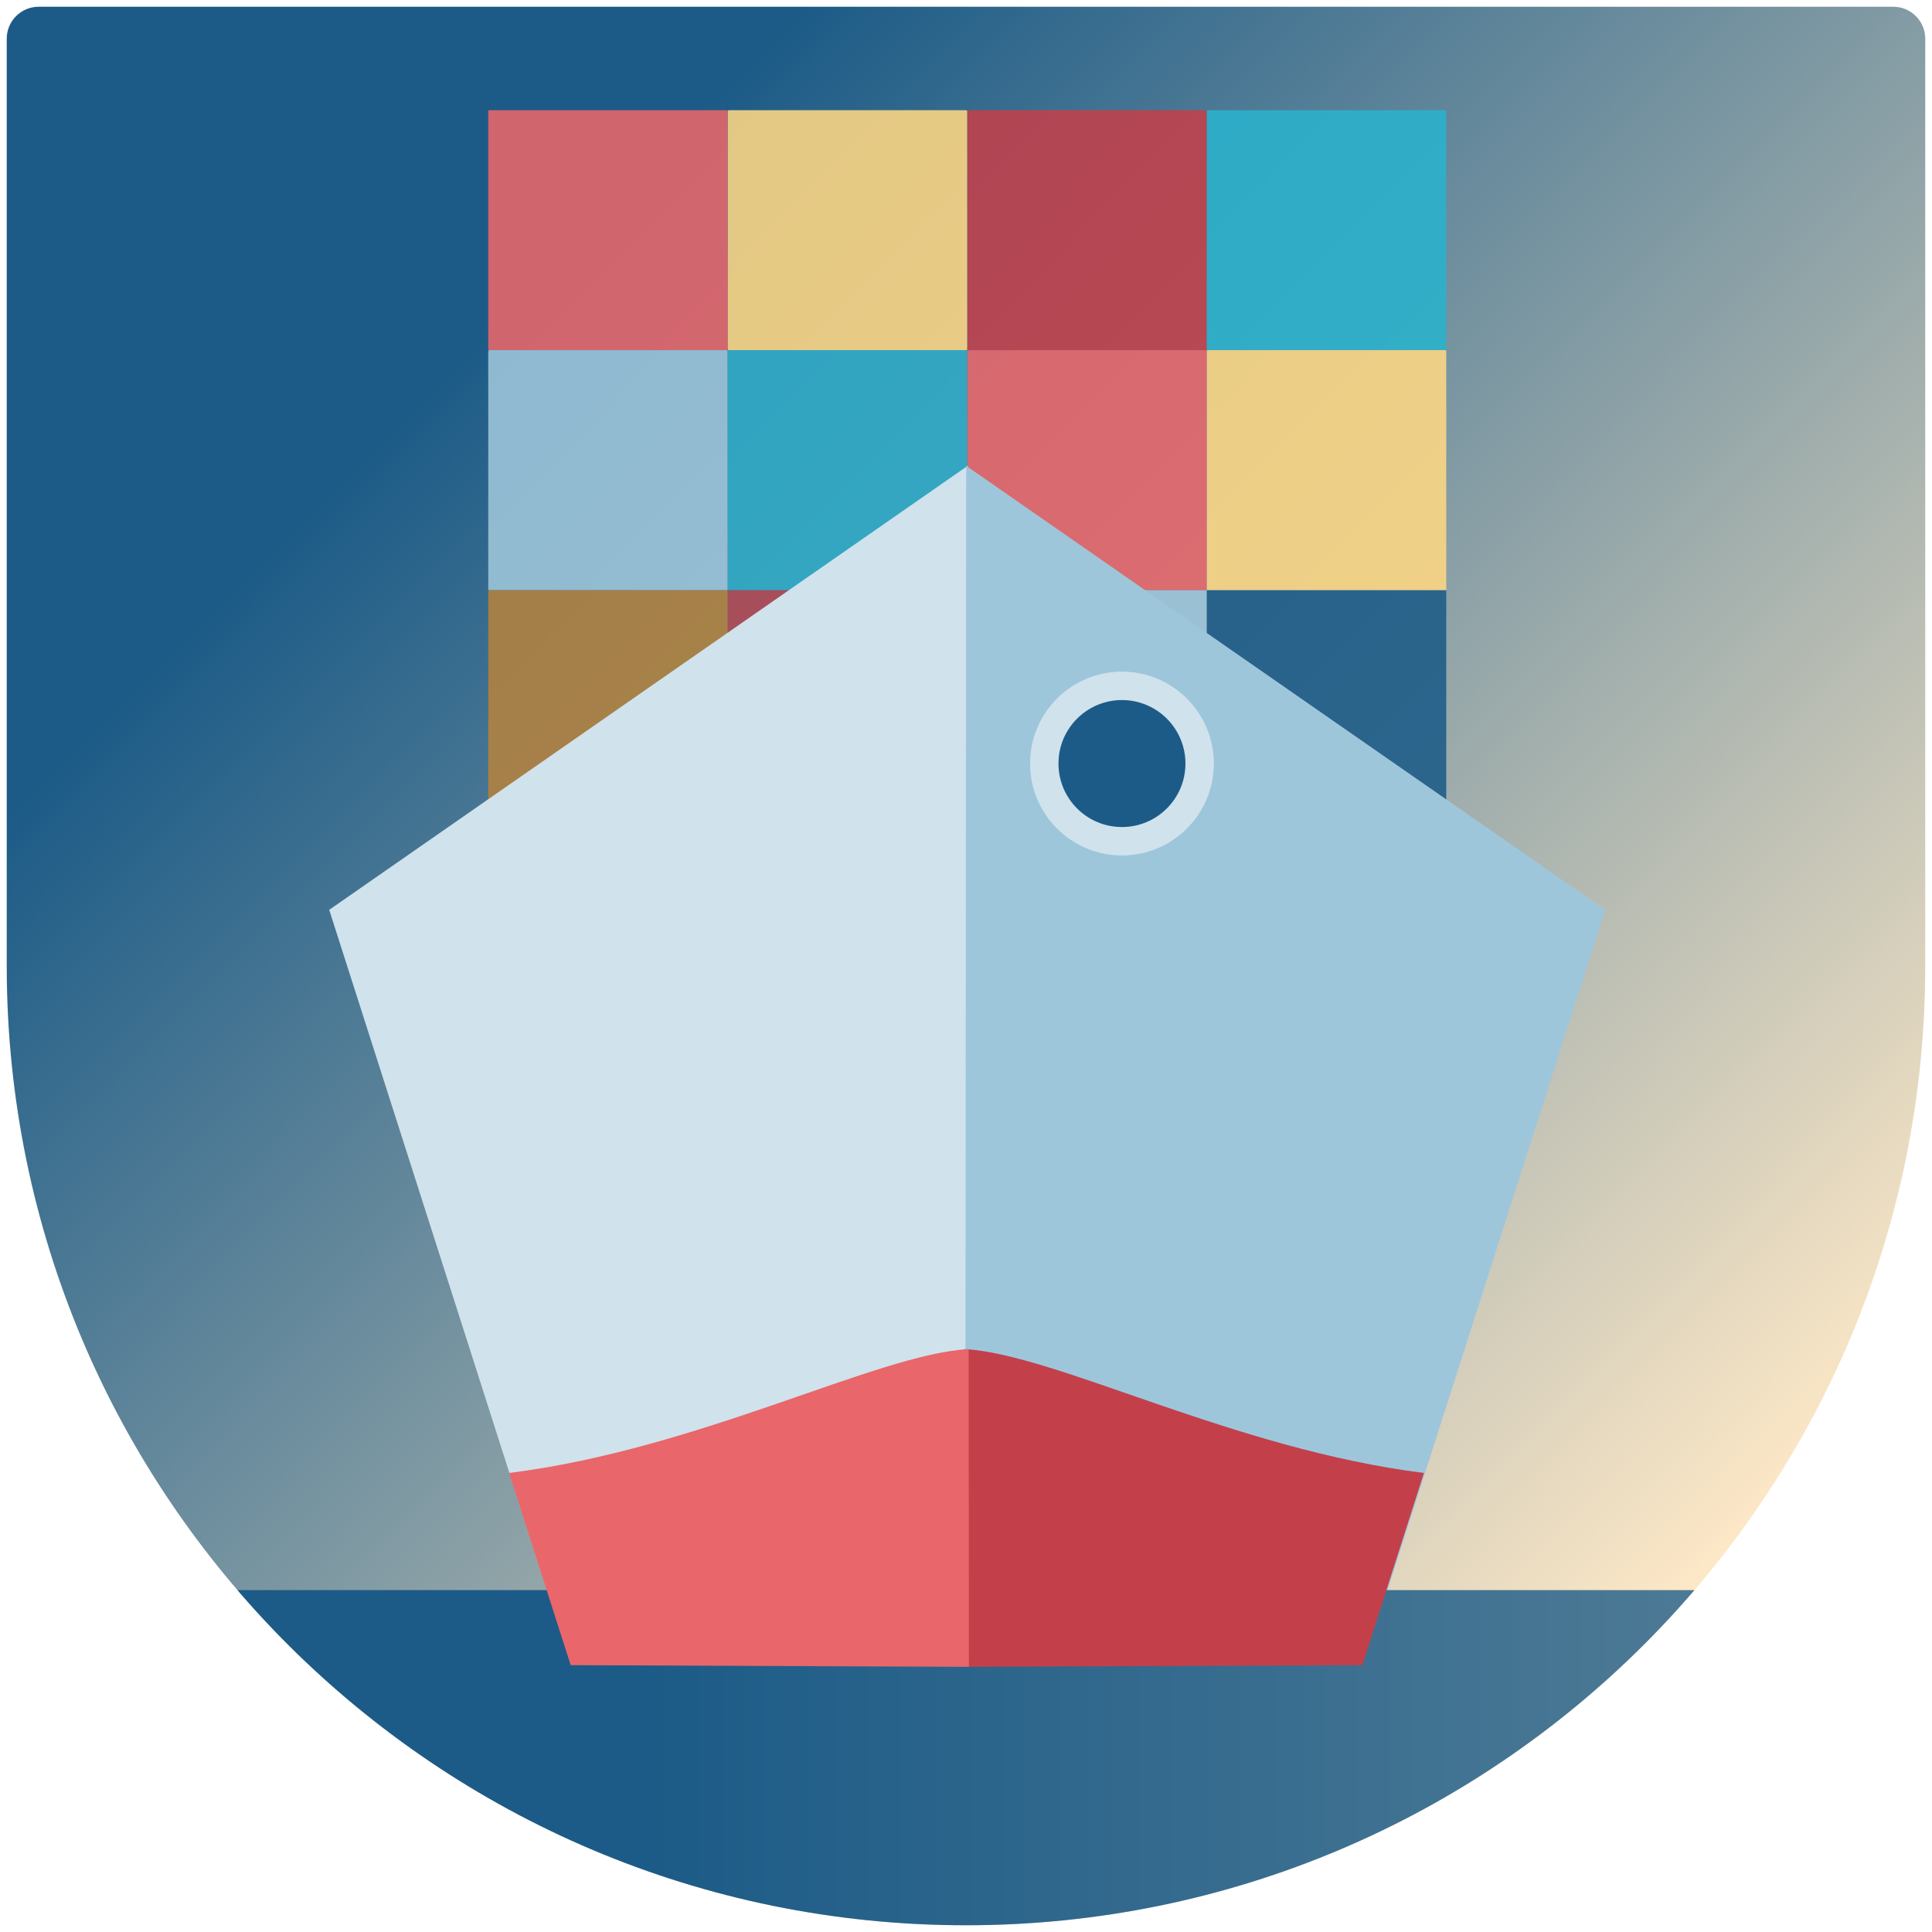
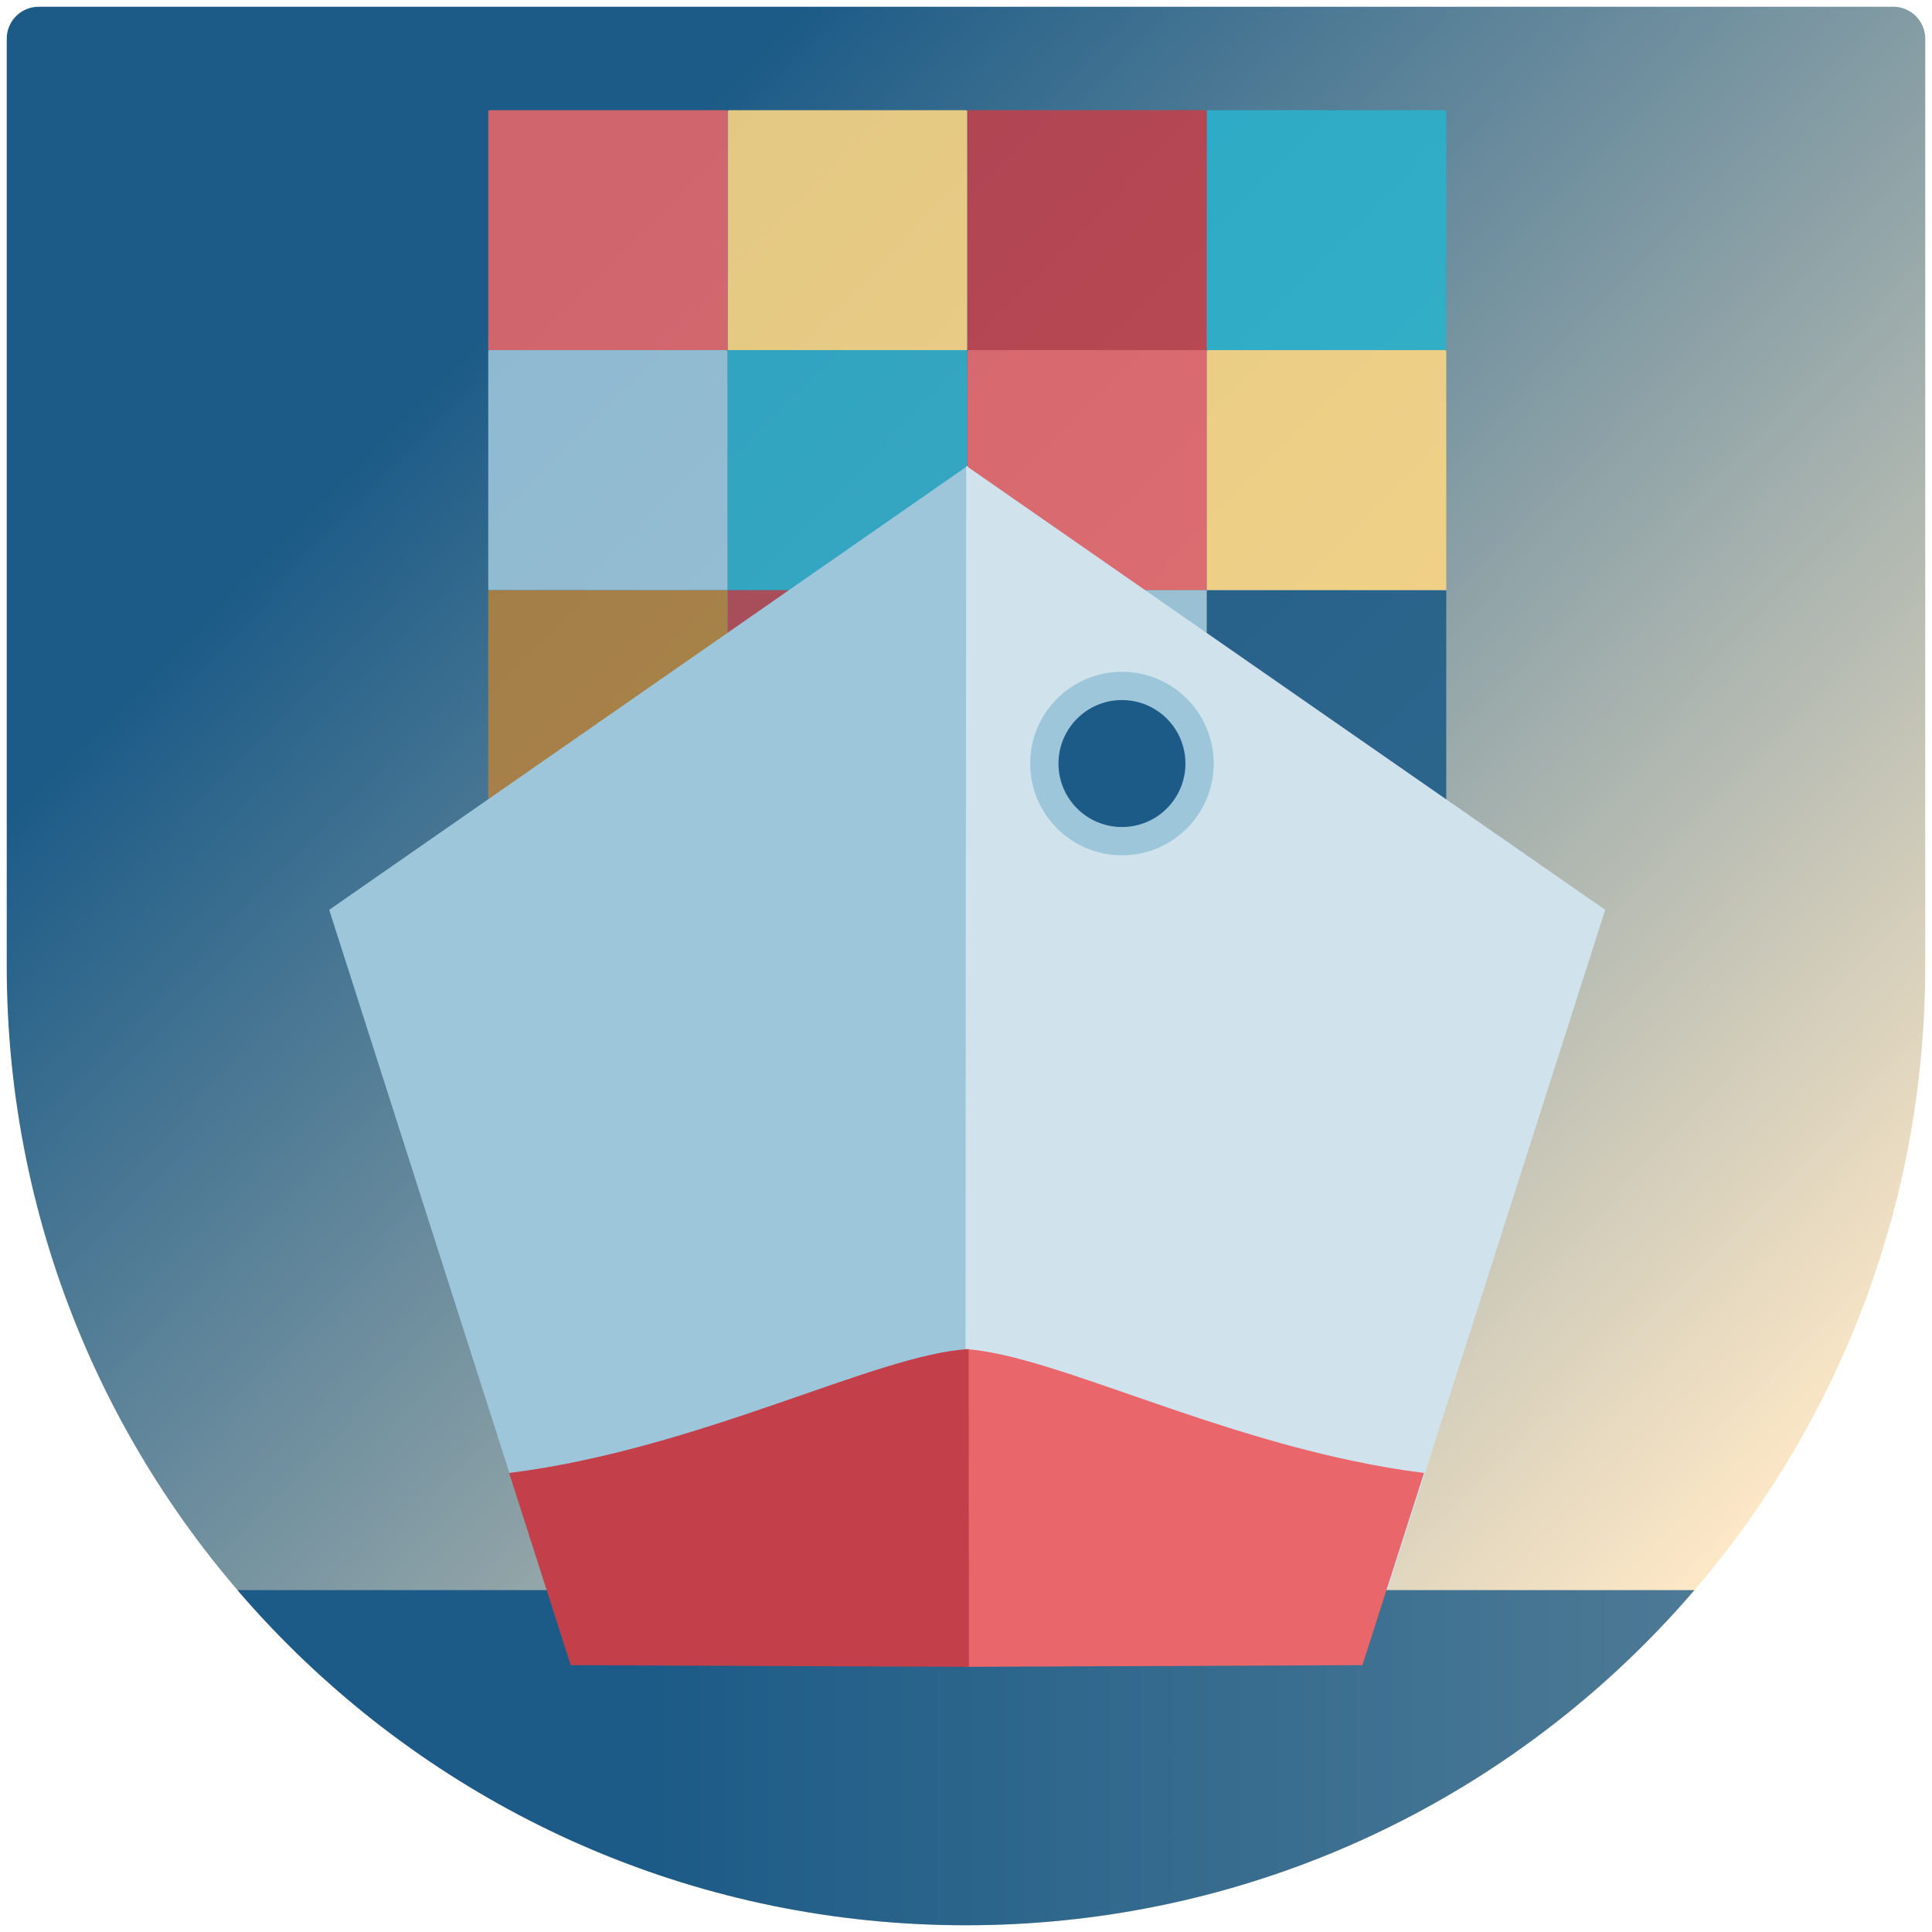
<svg xmlns="http://www.w3.org/2000/svg" xmlns:xlink="http://www.w3.org/1999/xlink" width="86" height="86" id="svg2" version="1.1">
  <defs id="defs4">
    <linearGradient id="linearGradient17742">
      <stop style="stop-color:#1c5b87;stop-opacity:1;" offset="0.282" id="stop17738" />
      <stop style="stop-color:#507c96;stop-opacity:1;" offset="1" id="stop17740" />
    </linearGradient>
    <linearGradient id="linearGradient3789-6">
      <stop style="stop-color:#1c5b87;stop-opacity:1;" offset="0.247" id="stop3793-4" />
      <stop style="stop-color:#ffe9c7;stop-opacity:1;" offset="1" id="stop3791-0" />
    </linearGradient>
    <clipPath clipPathUnits="userSpaceOnUse" id="clipPath2435">
      <path style="display:inline;fill:url(#linearGradient2439);fill-opacity:1" id="path2437" d="m 42.999,89.7 c 23.583,0 42.7,-19.118 42.7,-42.7 0,-0.408 0,-41.277 0,-41.277 0,-0.786 -0.637,-1.423 -1.423,-1.423 H 1.723 c -0.786,0 -1.423,0.637 -1.423,1.423 0,0 0,40.908 0,41.277 -0.001,23.582 19.116,42.7 42.699,42.7 z" />
    </clipPath>
    <linearGradient xlink:href="#linearGradient3789-6" id="linearGradient2439" gradientUnits="userSpaceOnUse" gradientTransform="matrix(-1.000012,0,0,-1,86,90)" x1="85.999" y1="86" x2="12" y2="13" />
    <linearGradient xlink:href="#linearGradient3789-6" id="linearGradient2461" gradientUnits="userSpaceOnUse" gradientTransform="matrix(-1.000012,0,0,-1,86,90)" x1="85.999" y1="86" x2="12" y2="13" />
    <clipPath clipPathUnits="userSpaceOnUse" id="clipPath17732">
      <path style="display:inline;opacity:0.878;fill:url(#linearGradient17736);fill-opacity:1" id="path17734" d="m 42.999,89.7 c 23.583,0 42.7,-19.118 42.7,-42.7 0,-0.408 0,-41.277 0,-41.277 0,-0.786 -0.637,-1.423 -1.423,-1.423 H 1.723 c -0.786,0 -1.423,0.637 -1.423,1.423 0,0 0,40.908 0,41.277 -0.001,23.582 19.116,42.7 42.699,42.7 z" />
    </clipPath>
    <linearGradient xlink:href="#linearGradient3789-6" id="linearGradient17736" gradientUnits="userSpaceOnUse" gradientTransform="matrix(-1.000012,0,0,-1,86,90)" x1="85.999" y1="86" x2="12" y2="13" />
    <linearGradient xlink:href="#linearGradient17742" id="linearGradient17744" x1="9.227" y1="82.24" x2="78.677" y2="82.24" gradientUnits="userSpaceOnUse" />
  </defs>
  <g id="layer2" style="display:inline" transform="translate(0,-4)">
    <path style="display:inline;fill:url(#linearGradient2461);fill-opacity:1;opacity:1" id="path11" d="m 42.999,89.7 c 23.583,0 42.7,-19.118 42.7,-42.7 0,-0.408 0,-41.277 0,-41.277 0,-0.786 -0.637,-1.423 -1.423,-1.423 H 1.723 c -0.786,0 -1.423,0.637 -1.423,1.423 0,0 0,40.908 0,41.277 -0.001,23.582 19.116,42.7 42.699,42.7 z" />
    <g id="g17510" style="opacity:1">
      <rect style="opacity:0.878;fill:#e9666a;fill-rule:evenodd;stroke:none;stroke-width:1.599;stroke-dasharray:6.395, 1.599;stroke-opacity:0.447;paint-order:stroke markers fill;stop-color:#000000;fill-opacity:1" id="rect11786" width="10.657" height="10.686" x="21.734" y="8.906" rx="0.066" ry="0.03" />
      <rect style="display:inline;opacity:0.878;fill:#c3404a;fill-opacity:1;fill-rule:evenodd;stroke:none;stroke-width:1.599;stroke-dasharray:6.395, 1.599;stroke-opacity:0.447;paint-order:stroke markers fill;stop-color:#000000" id="rect11786-0" width="10.657" height="10.686" x="43.059" y="8.906" rx="0.066" ry="0.03" />
      <rect style="display:inline;opacity:0.878;fill:#fed783;fill-opacity:1;fill-rule:evenodd;stroke:none;stroke-width:1.599;stroke-dasharray:6.395, 1.599;stroke-opacity:0.447;paint-order:stroke markers fill;stop-color:#000000" id="rect11786-9" width="10.657" height="10.686" x="32.396" y="8.906" rx="0.066" ry="0.03" />
      <rect style="display:inline;opacity:0.878;fill:#2ab2cd;fill-opacity:1;fill-rule:evenodd;stroke:none;stroke-width:1.599;stroke-dasharray:6.395, 1.599;stroke-opacity:0.447;paint-order:stroke markers fill;stop-color:#000000" id="rect11786-7" width="10.657" height="10.686" x="53.721" y="8.906" rx="0.066" ry="0.03" />
      <rect style="display:inline;opacity:0.878;fill:#9ec6db;fill-opacity:1;fill-rule:evenodd;stroke:none;stroke-width:1.599;stroke-dasharray:6.395, 1.599;stroke-opacity:0.447;paint-order:stroke markers fill;stop-color:#000000" id="rect11786-3" width="10.657" height="10.686" x="21.734" y="19.585" rx="0.066" ry="0.03" />
      <rect style="display:inline;opacity:0.878;fill:#e9666a;fill-opacity:1;fill-rule:evenodd;stroke:none;stroke-width:1.599;stroke-dasharray:6.395, 1.599;stroke-opacity:0.447;paint-order:stroke markers fill;stop-color:#000000" id="rect11786-0-6" width="10.657" height="10.686" x="43.059" y="19.585" rx="0.066" ry="0.03" />
      <rect style="display:inline;opacity:0.878;fill:#30adc8;fill-opacity:0.984;fill-rule:evenodd;stroke:none;stroke-width:1.599;stroke-dasharray:6.395, 1.599;stroke-opacity:0.447;paint-order:stroke markers fill;stop-color:#000000" id="rect11786-9-0" width="10.657" height="10.686" x="32.396" y="19.585" rx="0.066" ry="0.03" />
      <rect style="display:inline;opacity:0.878;fill:#fed783;fill-opacity:1;fill-rule:evenodd;stroke:none;stroke-width:1.599;stroke-dasharray:6.395, 1.599;stroke-opacity:0.447;paint-order:stroke markers fill;stop-color:#000000" id="rect11786-7-6" width="10.657" height="10.686" x="53.721" y="19.585" rx="0.066" ry="0.03" />
      <rect style="display:inline;opacity:0.878;fill:#b3823e;fill-opacity:1;fill-rule:evenodd;stroke:none;stroke-width:1.599;stroke-dasharray:6.395, 1.599;stroke-opacity:0.447;paint-order:stroke markers fill;stop-color:#000000" id="rect11786-3-2" width="10.657" height="10.686" x="21.734" y="30.274" rx="0.066" ry="0.03" />
      <rect style="display:inline;opacity:0.878;fill:#9ec6db;fill-opacity:1;fill-rule:evenodd;stroke:none;stroke-width:1.599;stroke-dasharray:6.395, 1.599;stroke-opacity:0.447;paint-order:stroke markers fill;stop-color:#000000" id="rect11786-0-6-6" width="10.657" height="10.686" x="43.059" y="30.274" rx="0.066" ry="0.03" />
      <rect style="display:inline;opacity:0.878;fill:#b64652;fill-opacity:0.984;fill-rule:evenodd;stroke:none;stroke-width:1.599;stroke-dasharray:6.395, 1.599;stroke-opacity:0.447;paint-order:stroke markers fill;stop-color:#000000" id="rect11786-9-0-1" width="10.657" height="10.686" x="32.396" y="30.274" rx="0.066" ry="0.03" />
      <rect style="display:inline;opacity:0.878;fill:#1c5b87;fill-opacity:1;fill-rule:evenodd;stroke:none;stroke-width:1.599;stroke-dasharray:6.395, 1.599;stroke-opacity:0.447;paint-order:stroke markers fill;stop-color:#000000" id="rect11786-7-6-8" width="10.657" height="10.686" x="53.721" y="30.274" rx="0.066" ry="0.03" />
    </g>
-     <path style="display:inline;opacity:1;fill:#d0e2ec;fill-opacity:1;fill-rule:evenodd;stroke:none;stroke-width:1px;stroke-linecap:butt;stroke-linejoin:miter;stroke-opacity:1" d="M 25.413,78.122 14.654,44.5 43.086,24.728 l -0.026,53.466 z" id="path12947" />
-     <path style="display:inline;opacity:1;fill:#9ec6db;fill-opacity:1;fill-rule:evenodd;stroke:none;stroke-width:1px;stroke-linecap:butt;stroke-linejoin:miter;stroke-opacity:1" d="M 60.695,78.122 71.453,44.5 43.008,24.735 42.967,78.196 Z" id="path12947-7" />
+     <path style="display:inline;opacity:1;fill:#9ec6db;fill-opacity:1;fill-rule:evenodd;stroke:none;stroke-width:1px;stroke-linecap:butt;stroke-linejoin:miter;stroke-opacity:1" d="M 25.413,78.122 14.654,44.5 43.086,24.728 l -0.026,53.466 z" id="path12947" />
+     <path style="display:inline;opacity:1;fill:#d0e2ec;fill-opacity:1;fill-rule:evenodd;stroke:none;stroke-width:1px;stroke-linecap:butt;stroke-linejoin:miter;stroke-opacity:1" d="M 60.695,78.122 71.453,44.5 43.008,24.735 42.967,78.196 Z" id="path12947-7" />
    <rect style="opacity:1;fill:url(#linearGradient17744);fill-opacity:1;fill-rule:evenodd;stroke:none;stroke-width:1.704;stroke-dasharray:6.815, 1.704;stroke-opacity:0.447;paint-order:stroke markers fill;stop-color:#000000" id="rect17564" width="69.45" height="16.138" x="9.227" y="74.781" rx="0.066" ry="0.034" clip-path="url(#clipPath17732)" />
-     <path style="display:inline;opacity:1;fill:#c3404a;fill-opacity:1;fill-rule:evenodd;stroke:none;stroke-width:1px;stroke-linecap:butt;stroke-linejoin:miter;stroke-opacity:1" d="m 60.645,78.122 2.741,-8.555 c -8.506,-1.064 -16.384,-5.296 -20.456,-5.514 l -0.012,14.143 z" id="path12947-7-9" />
-     <path style="display:inline;opacity:1;fill:#e9666a;fill-opacity:1;fill-rule:evenodd;stroke:none;stroke-width:1px;stroke-linecap:butt;stroke-linejoin:miter;stroke-opacity:1" d="m 25.403,78.122 -2.741,-8.555 c 8.506,-1.064 16.384,-5.296 20.456,-5.514 l 0.012,14.143 z" id="path12947-7-9-0" />
+     <path style="display:inline;opacity:1;fill:#e9666a;fill-opacity:1;fill-rule:evenodd;stroke:none;stroke-width:1px;stroke-linecap:butt;stroke-linejoin:miter;stroke-opacity:1" d="m 60.645,78.122 2.741,-8.555 c -8.506,-1.064 -16.384,-5.296 -20.456,-5.514 l -0.012,14.143 z" id="path12947-7-9" />
+     <path style="display:inline;opacity:1;fill:#c3404a;fill-opacity:1;fill-rule:evenodd;stroke:none;stroke-width:1px;stroke-linecap:butt;stroke-linejoin:miter;stroke-opacity:1" d="m 25.403,78.122 -2.741,-8.555 c 8.506,-1.064 16.384,-5.296 20.456,-5.514 l 0.012,14.143 z" id="path12947-7-9-0" />
    <circle style="opacity:1;fill:#d0e2ec;fill-opacity:1;fill-rule:evenodd;stroke:none;stroke-width:2.791;stroke-dasharray:11.162, 2.791;stroke-opacity:0.447;paint-order:stroke markers fill;stop-color:#000000" id="path13849" cx="49.942" cy="37.988" r="4.084" />
    <circle style="display:inline;opacity:1;fill:#1c5b87;fill-opacity:1;fill-rule:evenodd;stroke:none;stroke-width:2.791;stroke-dasharray:11.162, 2.791;stroke-opacity:0.447;paint-order:stroke markers fill;stop-color:#000000" id="path13849-2" cx="49.942" cy="37.988" r="2.826" />
-     <circle style="display:inline;fill:#d0e2ec;fill-opacity:1;fill-rule:evenodd;stroke:none;stroke-width:2.791;stroke-dasharray:11.162, 2.791;stroke-opacity:0.447;paint-order:stroke markers fill;stop-color:#000000" id="path13849-3" cx="49.942" cy="37.988" r="4.084" />
+     <circle style="display:inline;fill:#9ec6db;fill-opacity:1;fill-rule:evenodd;stroke:none;stroke-width:2.791;stroke-dasharray:11.162, 2.791;stroke-opacity:0.447;paint-order:stroke markers fill;stop-color:#000000" id="path13849-3" cx="49.942" cy="37.988" r="4.084" />
    <circle style="display:inline;fill:#1c5b87;fill-opacity:1;fill-rule:evenodd;stroke:none;stroke-width:2.791;stroke-dasharray:11.162, 2.791;stroke-opacity:0.447;paint-order:stroke markers fill;stop-color:#000000" id="path13849-2-6" cx="49.942" cy="37.988" r="2.826" />
  </g>
</svg>
